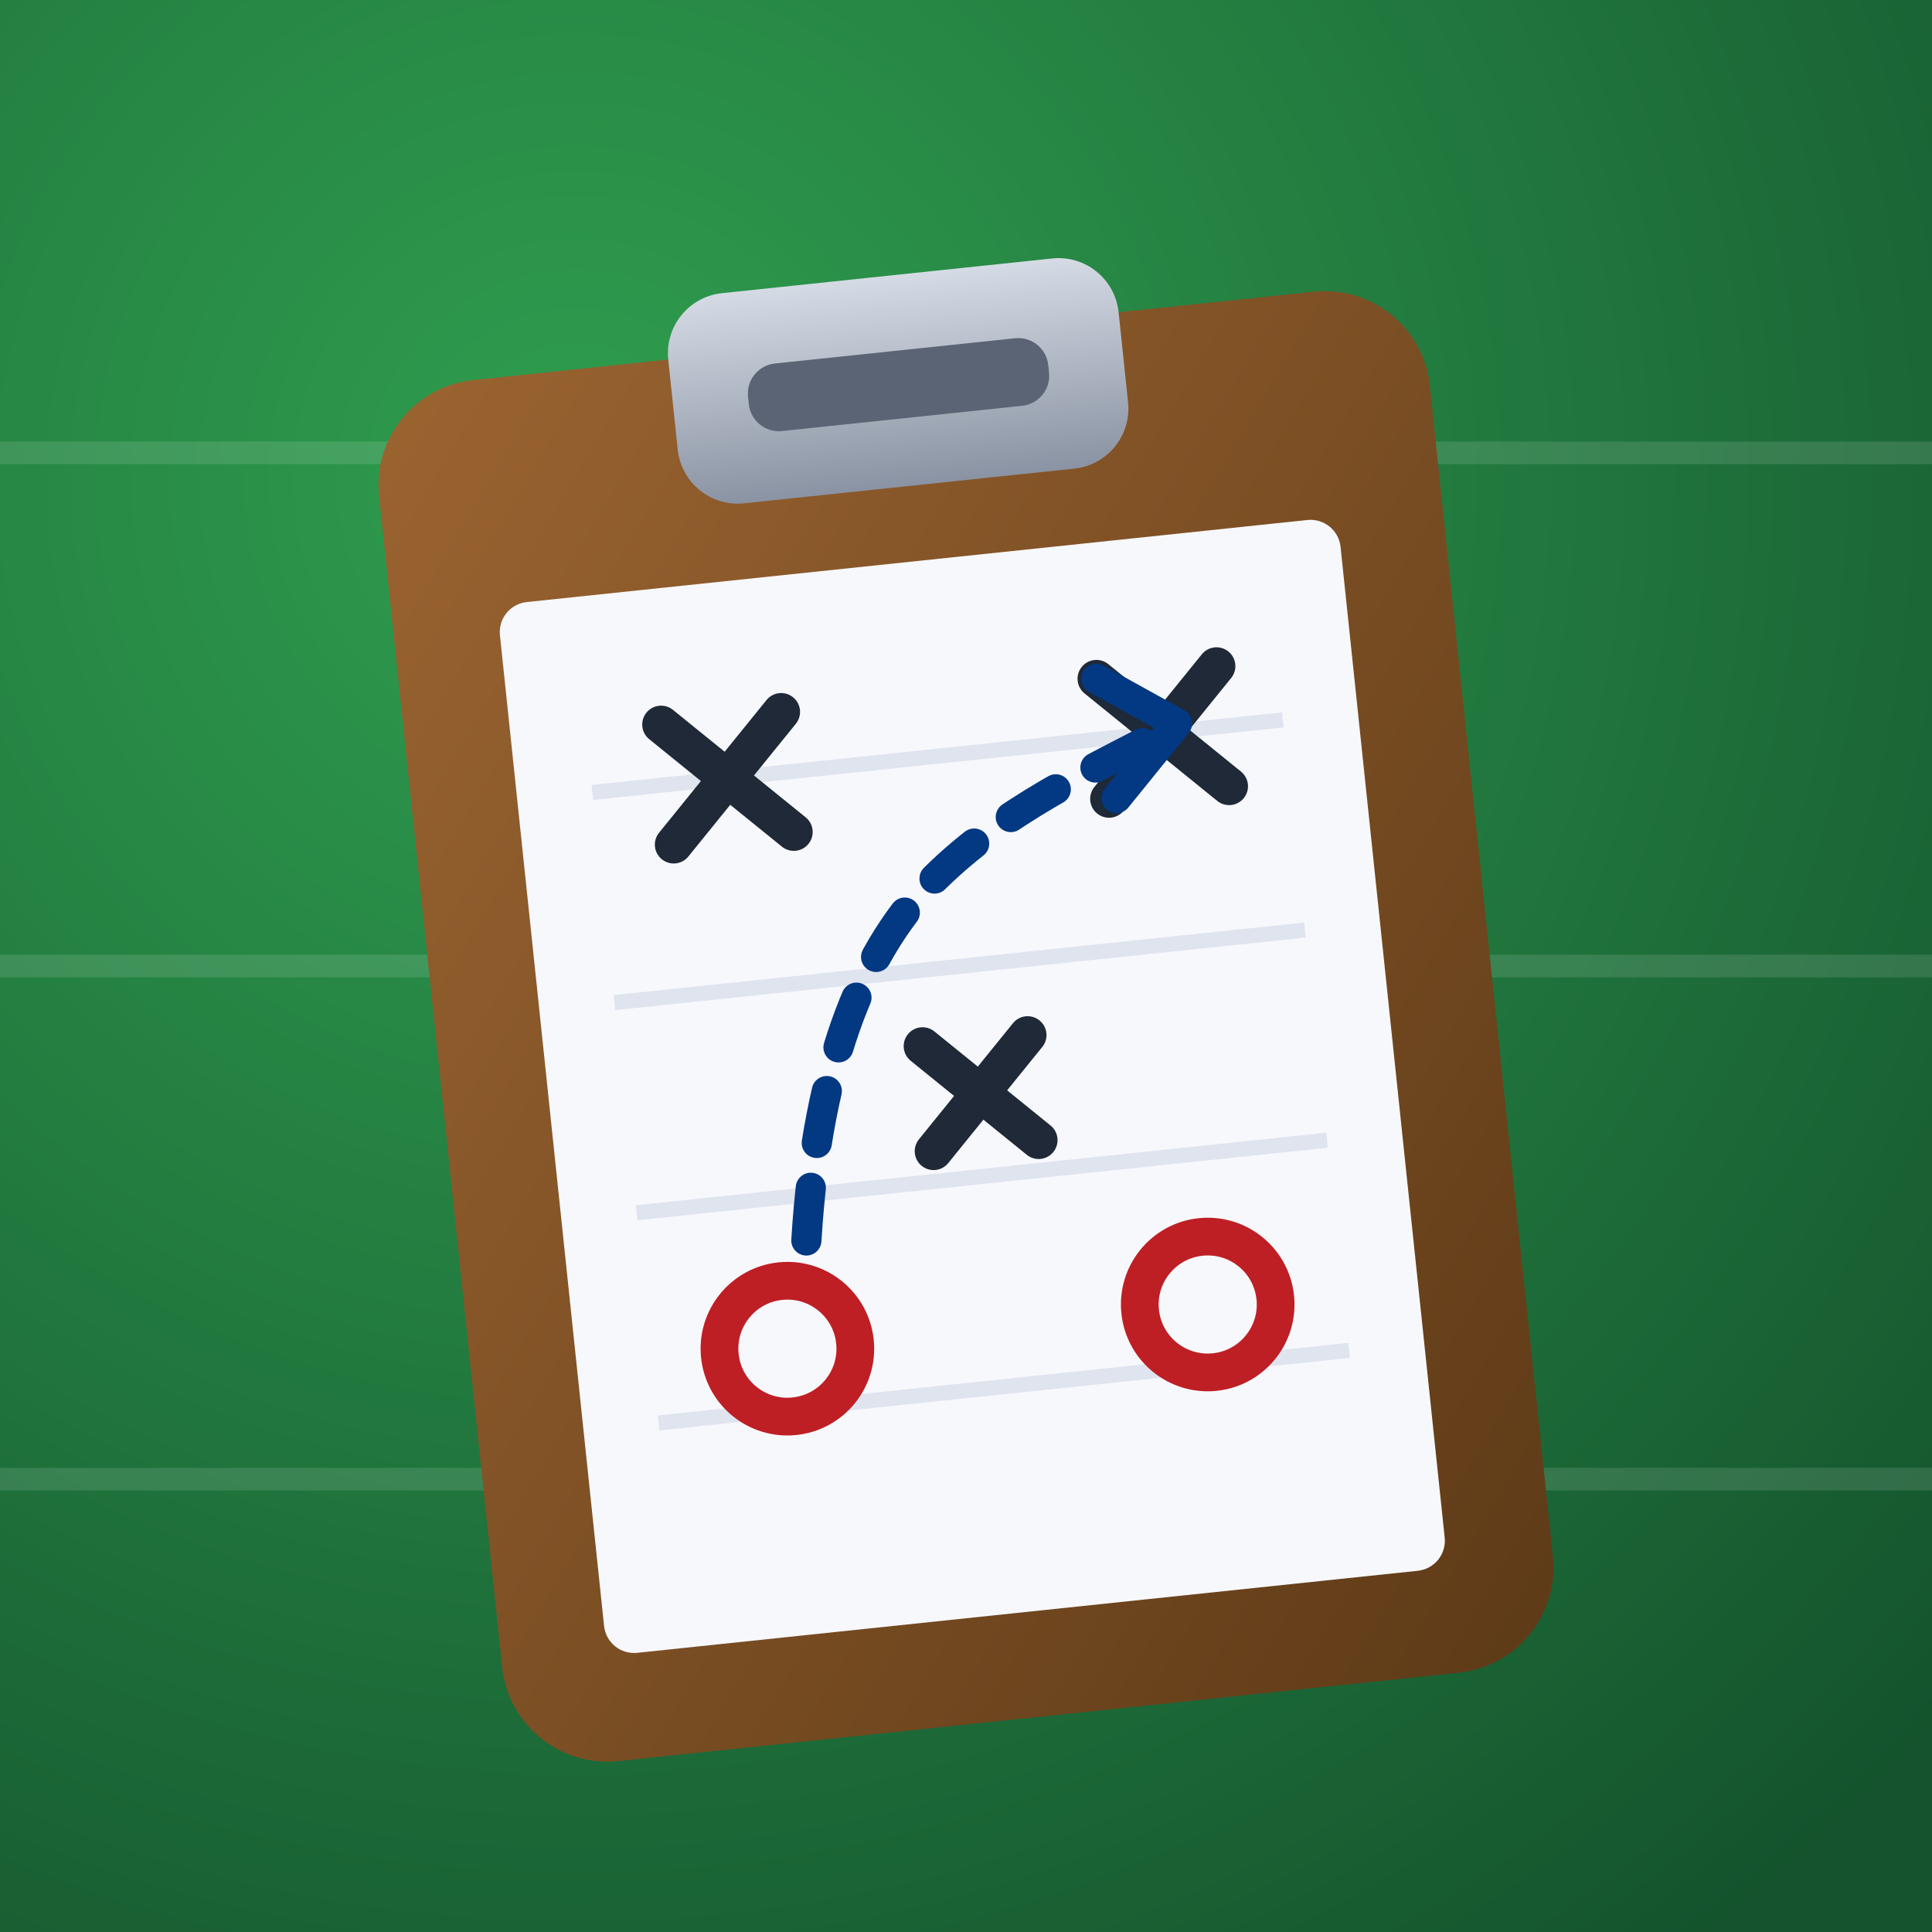
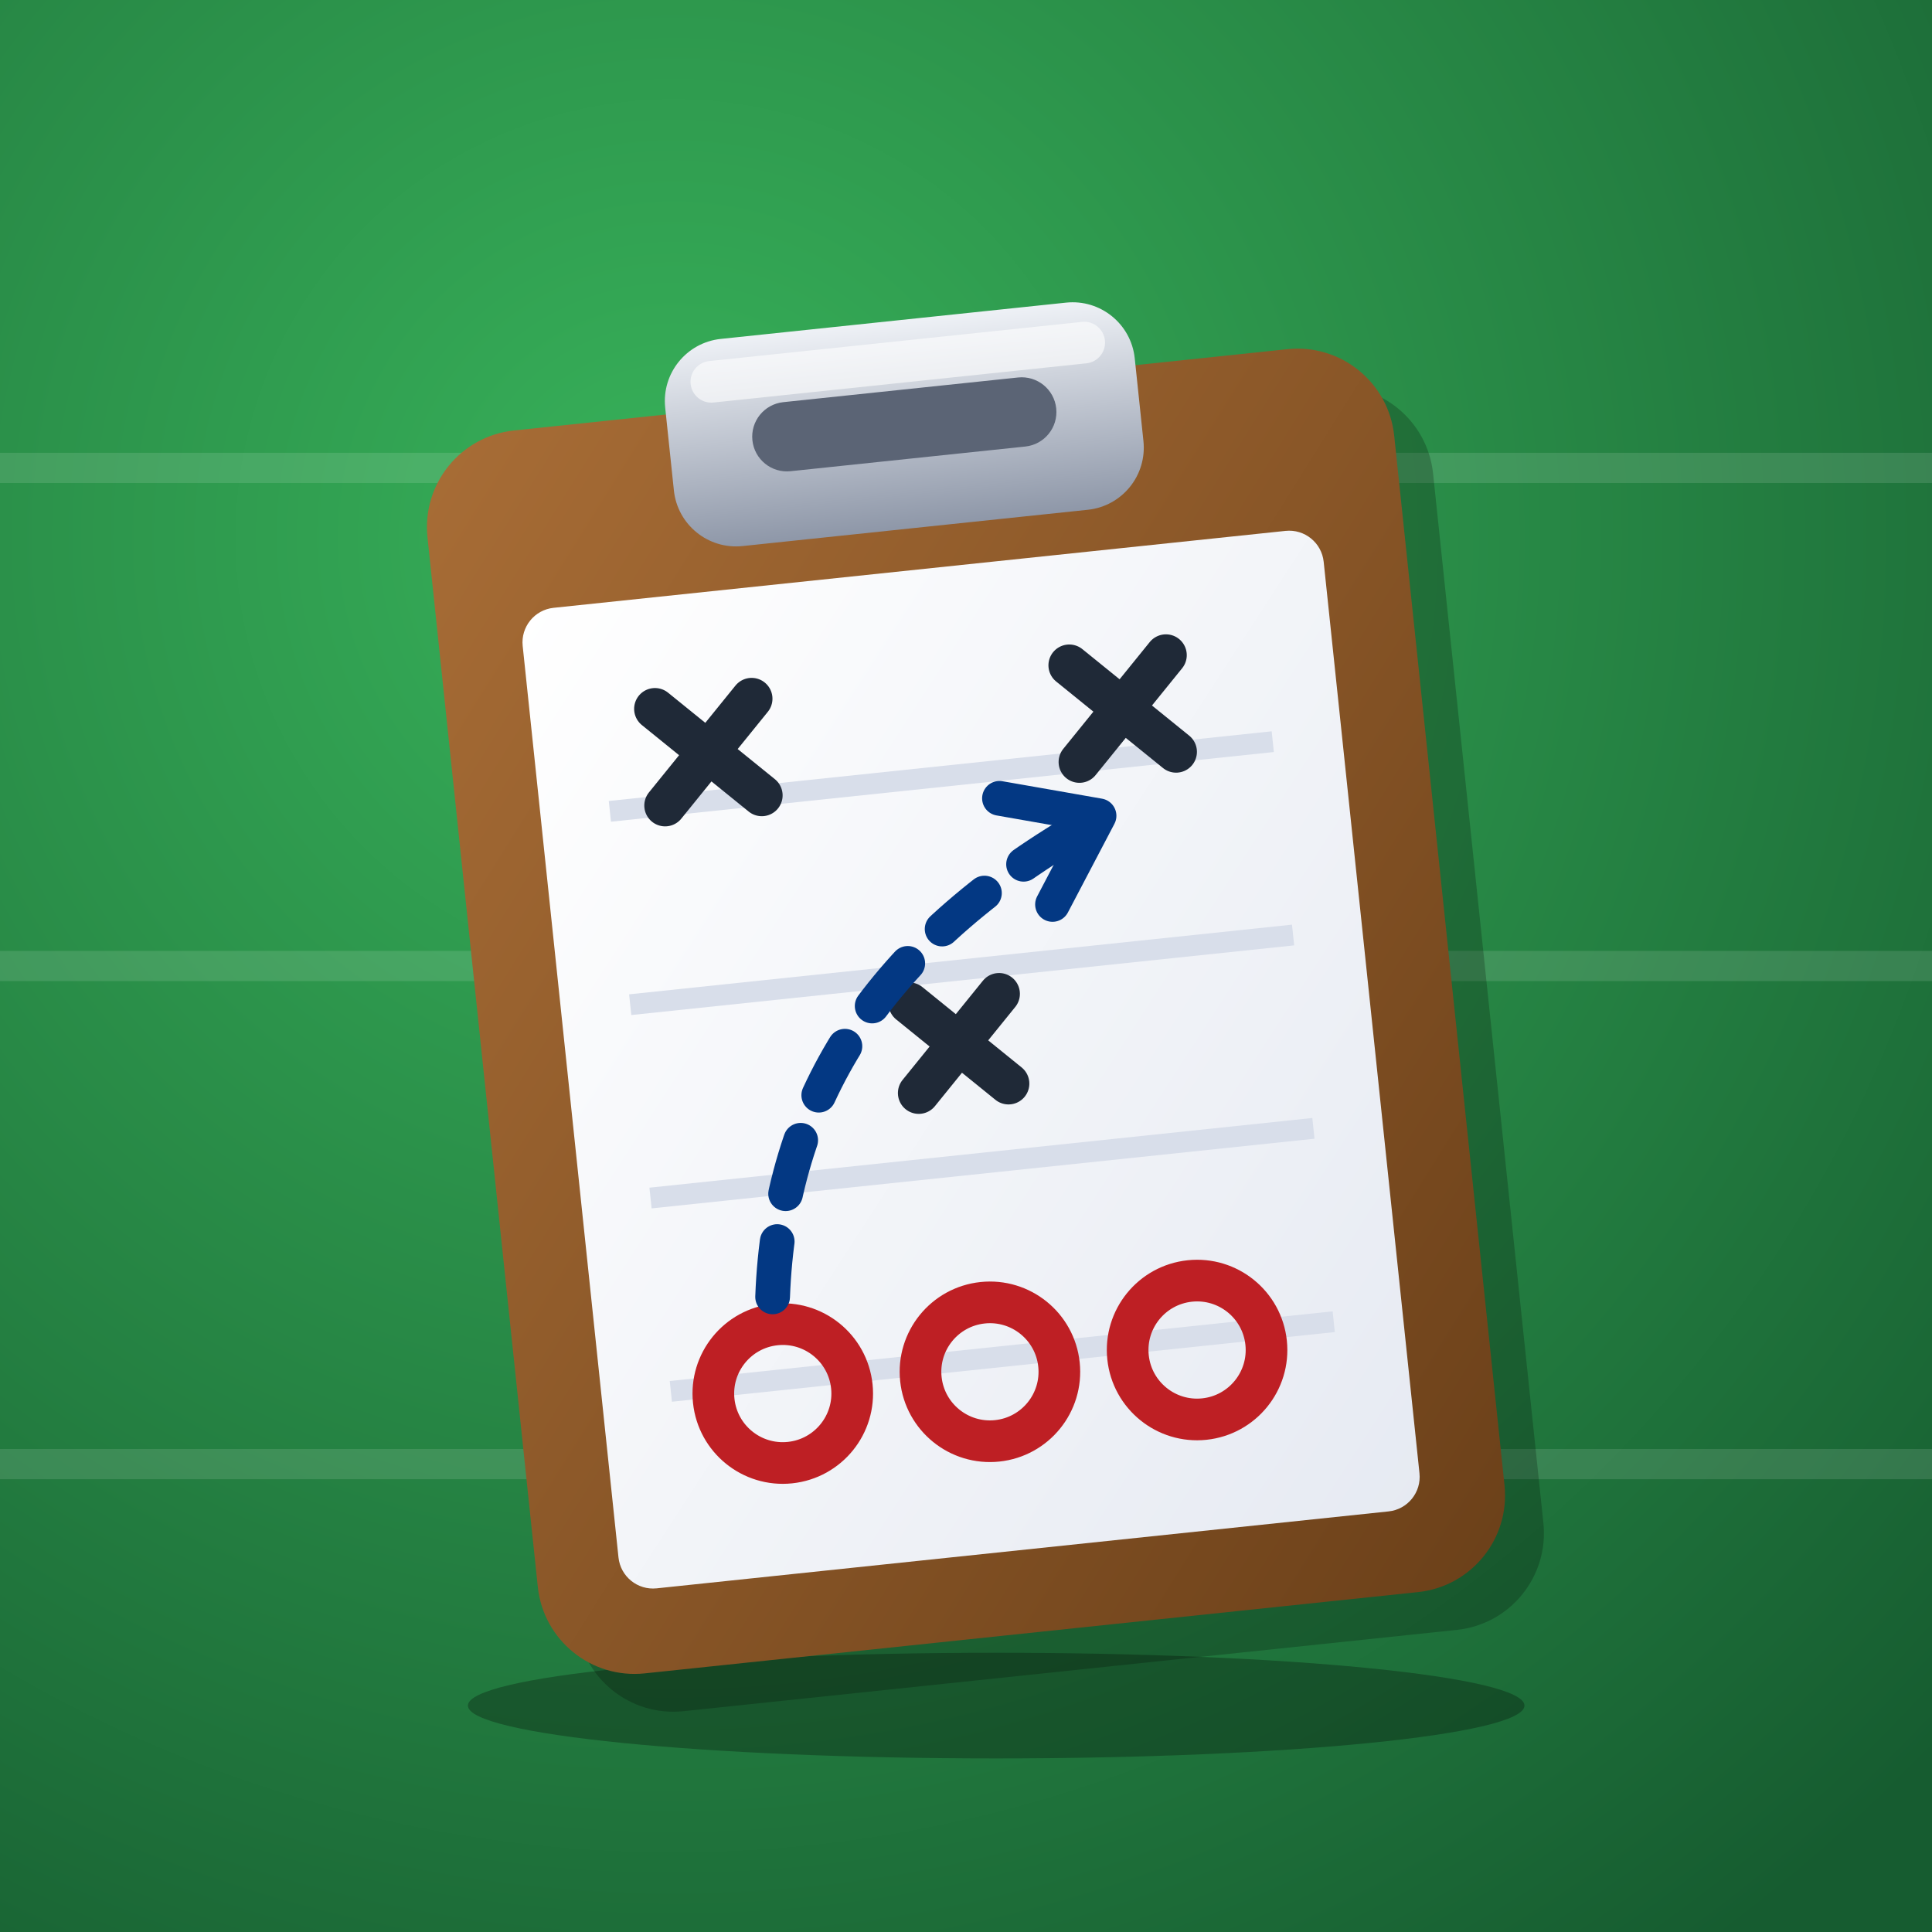
<svg xmlns="http://www.w3.org/2000/svg" viewBox="0 0 256 256" width="256" height="256">
  <defs>
-     <radialGradient id="bg" cx="0.3" cy="0.25" r="0.95">
-       <stop offset="0" stop-color="#2f9e4f" />
-       <stop offset="1" stop-color="#14532d" />
+     <radialGradient id="bg" cx="0.35" cy="0.28" r="0.9">
+       <stop offset="0" stop-color="#38b25a" />
+       <stop offset="1" stop-color="#165c30" />
    </radialGradient>
-     <linearGradient id="wood" x1="0" y1="0" x2="1" y2="1">
-       <stop offset="0" stop-color="#9b6431" />
-       <stop offset="1" stop-color="#5d3a17" />
+     <linearGradient id="board" x1="0" y1="0" x2="1" y2="1">
+       <stop offset="0" stop-color="#a86d36" />
+       <stop offset="1" stop-color="#6b4019" />
    </linearGradient>
    <linearGradient id="clip" x1="0" y1="0" x2="0" y2="1">
-       <stop offset="0" stop-color="#d5dbe5" />
-       <stop offset="1" stop-color="#8a93a3" />
+       <stop offset="0" stop-color="#eef1f6" />
+       <stop offset="1" stop-color="#8e97a8" />
+     </linearGradient>
+     <linearGradient id="paper" x1="0" y1="0" x2="1" y2="1">
+       <stop offset="0" stop-color="#ffffff" />
+       <stop offset="1" stop-color="#e6eaf2" />
    </linearGradient>
  </defs>
  <rect width="256" height="256" fill="url(#bg)" />
-   <g fill="none" stroke="#fff" stroke-opacity=".12" stroke-width="3">
-     <path d="M0 60H256M0 128H256M0 196H256" />
-   </g>
-   <rect x="58" y="44" width="140" height="184" rx="14" fill="url(#wood)" transform="rotate(-6 128 136)" />
-   <g transform="rotate(-6 128 136)">
-     <rect x="72" y="74" width="112" height="140" rx="4" fill="#f7f8fc" />
-     <path d="M82 100H174M82 128H174M82 156H174M82 184H174" stroke="#dfe4ef" stroke-width="2" />
-     <g stroke="#1f2937" stroke-width="5" stroke-linecap="round">
-       <path d="M92 92l16 16M108 92L92 108" />
-       <path d="M150 92l16 16M166 92l-16 16" />
-       <path d="M122 138l14 14M136 138l-14 14" />
+   <path d="M0 62H256M0 128H256M0 194H256" stroke="#fff" stroke-opacity=".12" stroke-width="4" />
+   <ellipse cx="132" cy="226" rx="70" ry="7" fill="#000" fill-opacity="0.28" />
+   <g transform="translate(128 134) scale(.92) rotate(-6) translate(-132 -134)">
+     <rect x="62" y="44" width="140" height="180" rx="14" fill="#000" fill-opacity=".22" transform="translate(5 6)" />
+     <rect x="62" y="44" width="140" height="180" rx="14" fill="url(#board)" />
+     <rect x="74" y="70" width="116" height="142" rx="5" fill="url(#paper)" />
+     <path d="M84 100H180M84 128H180M84 156H180M84 184H180" stroke="#d8deea" stroke-width="3" />
+     <g stroke="#1f2937" stroke-width="6" stroke-linecap="round">
+       <path d="M92 86l14 14M106 86L92 100" />
+       <path d="M152 86l14 14M166 86l-14 14" />
+       <path d="M124 132l13 13M137 132l-13 13" />
    </g>
-     <g fill="none" stroke="#BE1F24" stroke-width="5">
-       <circle cx="100" cy="176" r="9" />
-       <circle cx="156" cy="176" r="9" />
+     <g fill="none" stroke="#BE1F24" stroke-width="6">
+       <circle cx="100" cy="186" r="10" />
+       <circle cx="160" cy="186" r="10" />
+       <circle cx="130" cy="186" r="10" />
    </g>
-     <path d="M104 162C108 138 116 124 126 116C136 108 148 104 158 100" fill="none" stroke="#033883" stroke-width="4" stroke-dasharray="7 6" stroke-linecap="round" />
-     <path d="M150 92L160 99L151 108" fill="none" stroke="#033883" stroke-width="4" stroke-linecap="round" stroke-linejoin="round" />
-     <rect x="98" y="36" width="60" height="28" rx="8" fill="url(#clip)" />
-     <rect x="108" y="46" width="40" height="9" rx="4" fill="#5b6475" />
+     <path d="M100 172C104 144 120 124 150 110" fill="none" stroke="#033883" stroke-width="5" stroke-dasharray="8 7" stroke-linecap="round" />
+     <path d="M140 104L154 108L146 120" fill="none" stroke="#033883" stroke-width="5" stroke-linecap="round" stroke-linejoin="round" />
+     <rect x="98" y="34" width="68" height="30" rx="9" fill="url(#clip)" />
+     <rect x="110" y="44" width="44" height="10" rx="5" fill="#5b6475" />
+     <rect x="102" y="37" width="60" height="6" rx="3" fill="#fff" fill-opacity=".6" />
  </g>
</svg>
